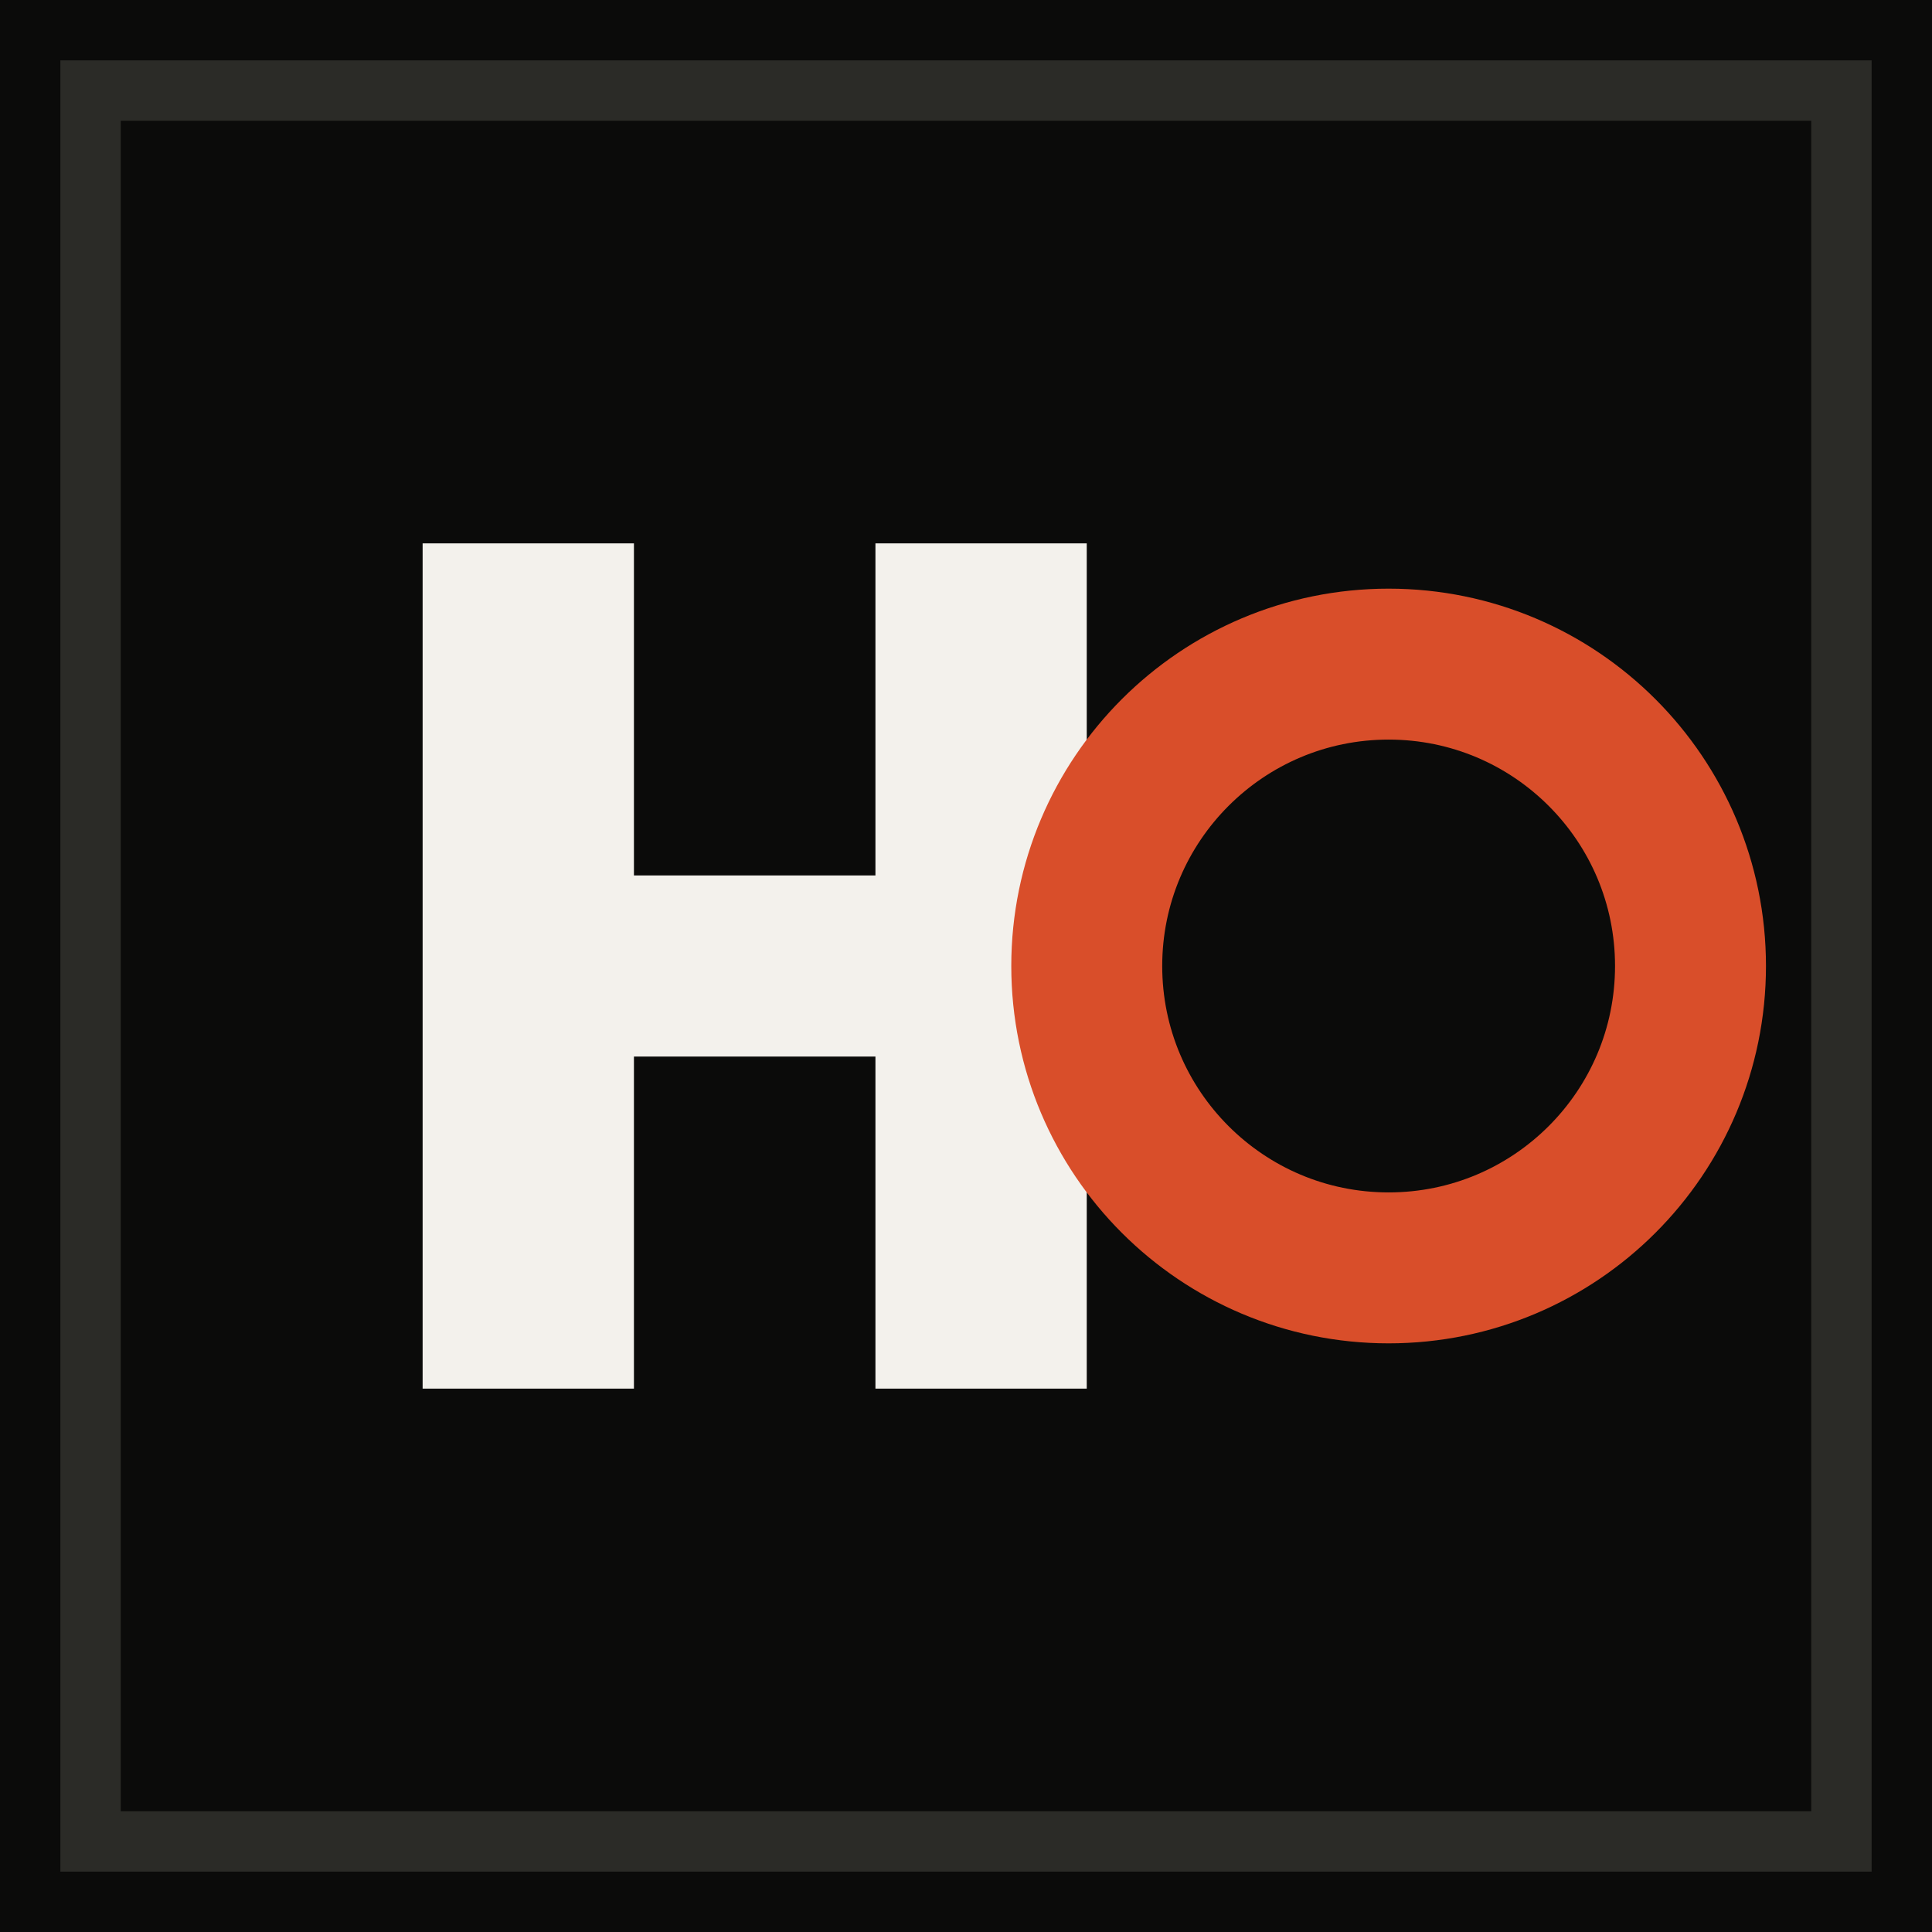
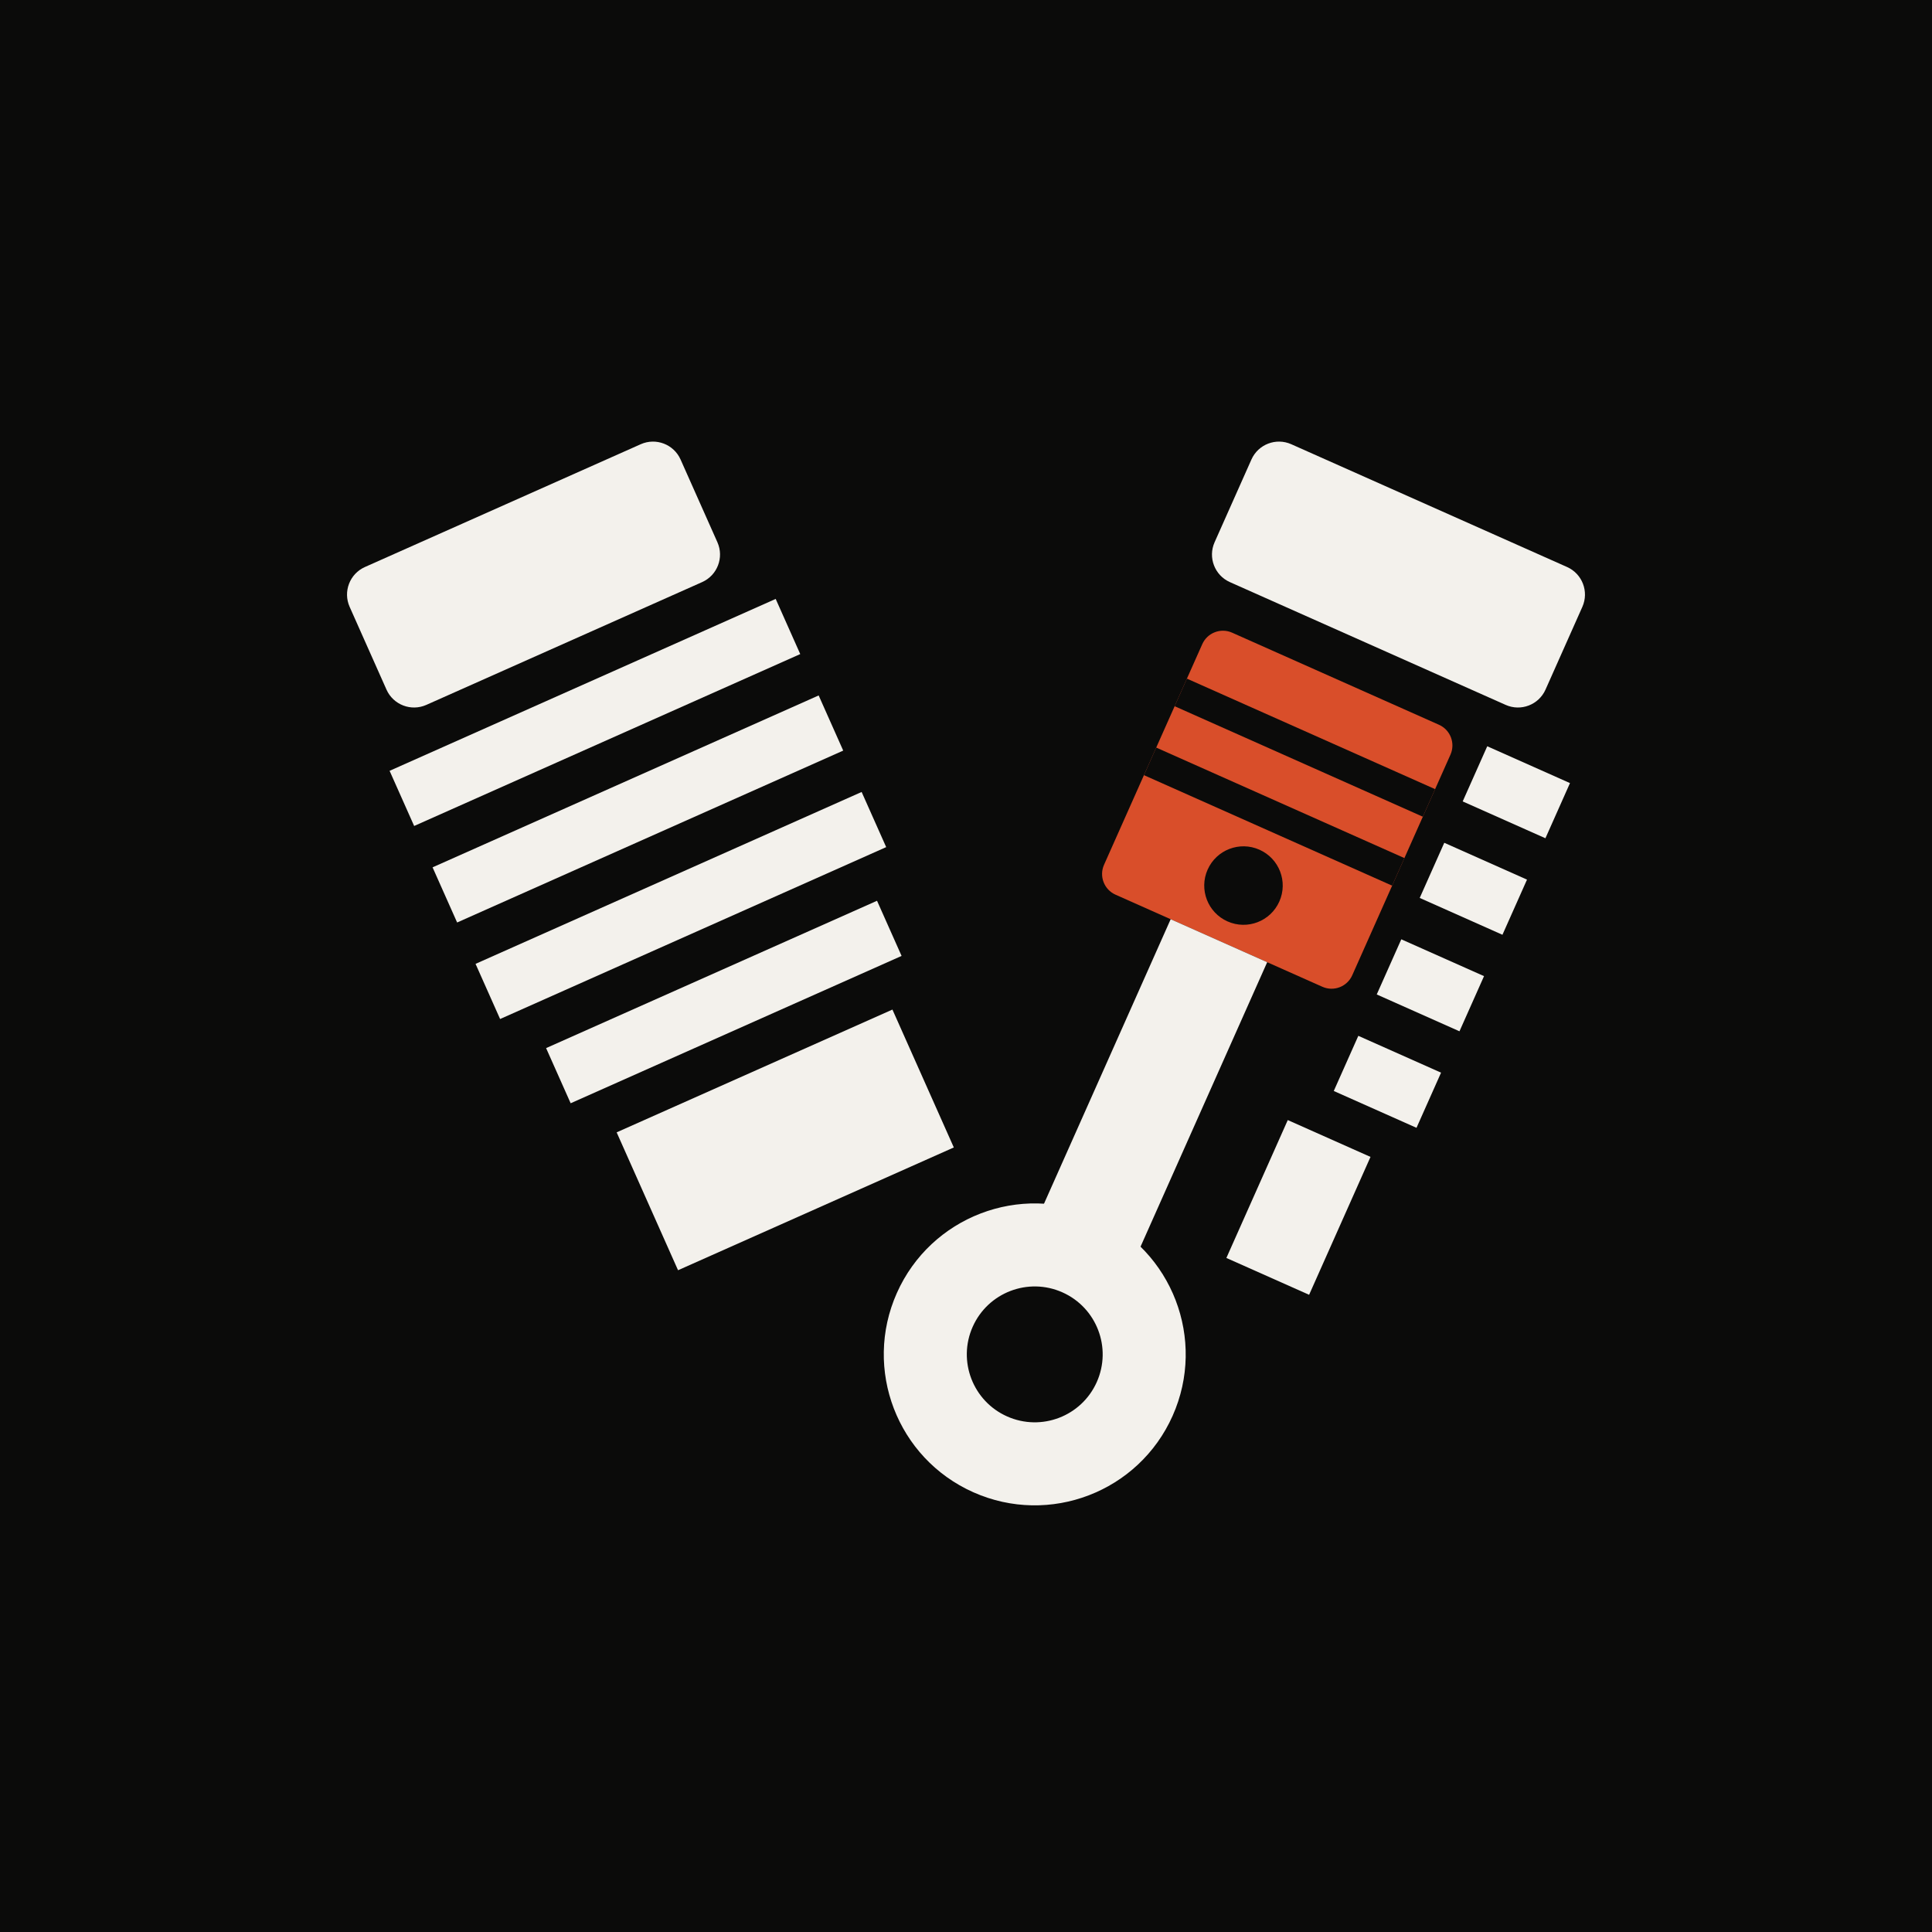
- <svg xmlns="http://www.w3.org/2000/svg" viewBox="0 0 64 64" fill="none">
-   <rect width="64" height="64" fill="#0B0B0A" />
-   <rect x="3" y="3" width="58" height="58" stroke="#2B2B27" stroke-width="2" />
-   <path d="M14 18H21V29H29V18H36V46H29V35H21V46H14V18Z" fill="#F3F1EC" />
-   <circle cx="46" cy="32" r="10" stroke="#D94E2A" stroke-width="5" />
+ <svg xmlns="http://www.w3.org/2000/svg" viewBox="0 0 128 128" fill="none">
+   <rect width="128" height="128" fill="#0B0B0A" />
+   <g transform="translate(64 68) rotate(-24)">
+     <rect x="-26" y="-44" width="24" height="10" rx="2" fill="#F3F1EC" />
+     <rect x="-28" y="-31" width="28" height="4" fill="#F3F1EC" />
+     <rect x="-28" y="-24" width="28" height="4" fill="#F3F1EC" />
+     <rect x="-28" y="-17" width="28" height="4" fill="#F3F1EC" />
+     <rect x="-26" y="-10" width="24" height="4" fill="#F3F1EC" />
+     <rect x="-24" y="-3" width="20" height="10" fill="#F3F1EC" />
+   </g>
+   <g transform="translate(64 68) rotate(24)">
+     <rect x="2" y="-44" width="24" height="10" rx="2" fill="#F3F1EC" />
+     <rect x="24" y="-31" width="6" height="4" fill="#F3F1EC" />
+     <rect x="24" y="-24" width="6" height="4" fill="#F3F1EC" />
+     <rect x="24" y="-17" width="6" height="4" fill="#F3F1EC" />
+     <rect x="24" y="-10" width="6" height="4" fill="#F3F1EC" />
+     <rect x="22" y="-3" width="6" height="10" fill="#F3F1EC" />
+     <rect x="4" y="-31" width="18" height="19" rx="1.5" fill="#D94E2A" />
+     <rect x="4" y="-27" width="18" height="2" fill="#0B0B0A" />
+     <rect x="4" y="-22" width="18" height="2" fill="#0B0B0A" />
+     <circle cx="13" cy="-16" r="2.6" fill="#0B0B0A" />
+     <rect x="9.5" y="-12" width="7" height="26" fill="#F3F1EC" />
+     <circle cx="13" cy="18" r="10" fill="#F3F1EC" />
+     <circle cx="13" cy="18" r="4.5" fill="#0B0B0A" />
+   </g>
</svg>
